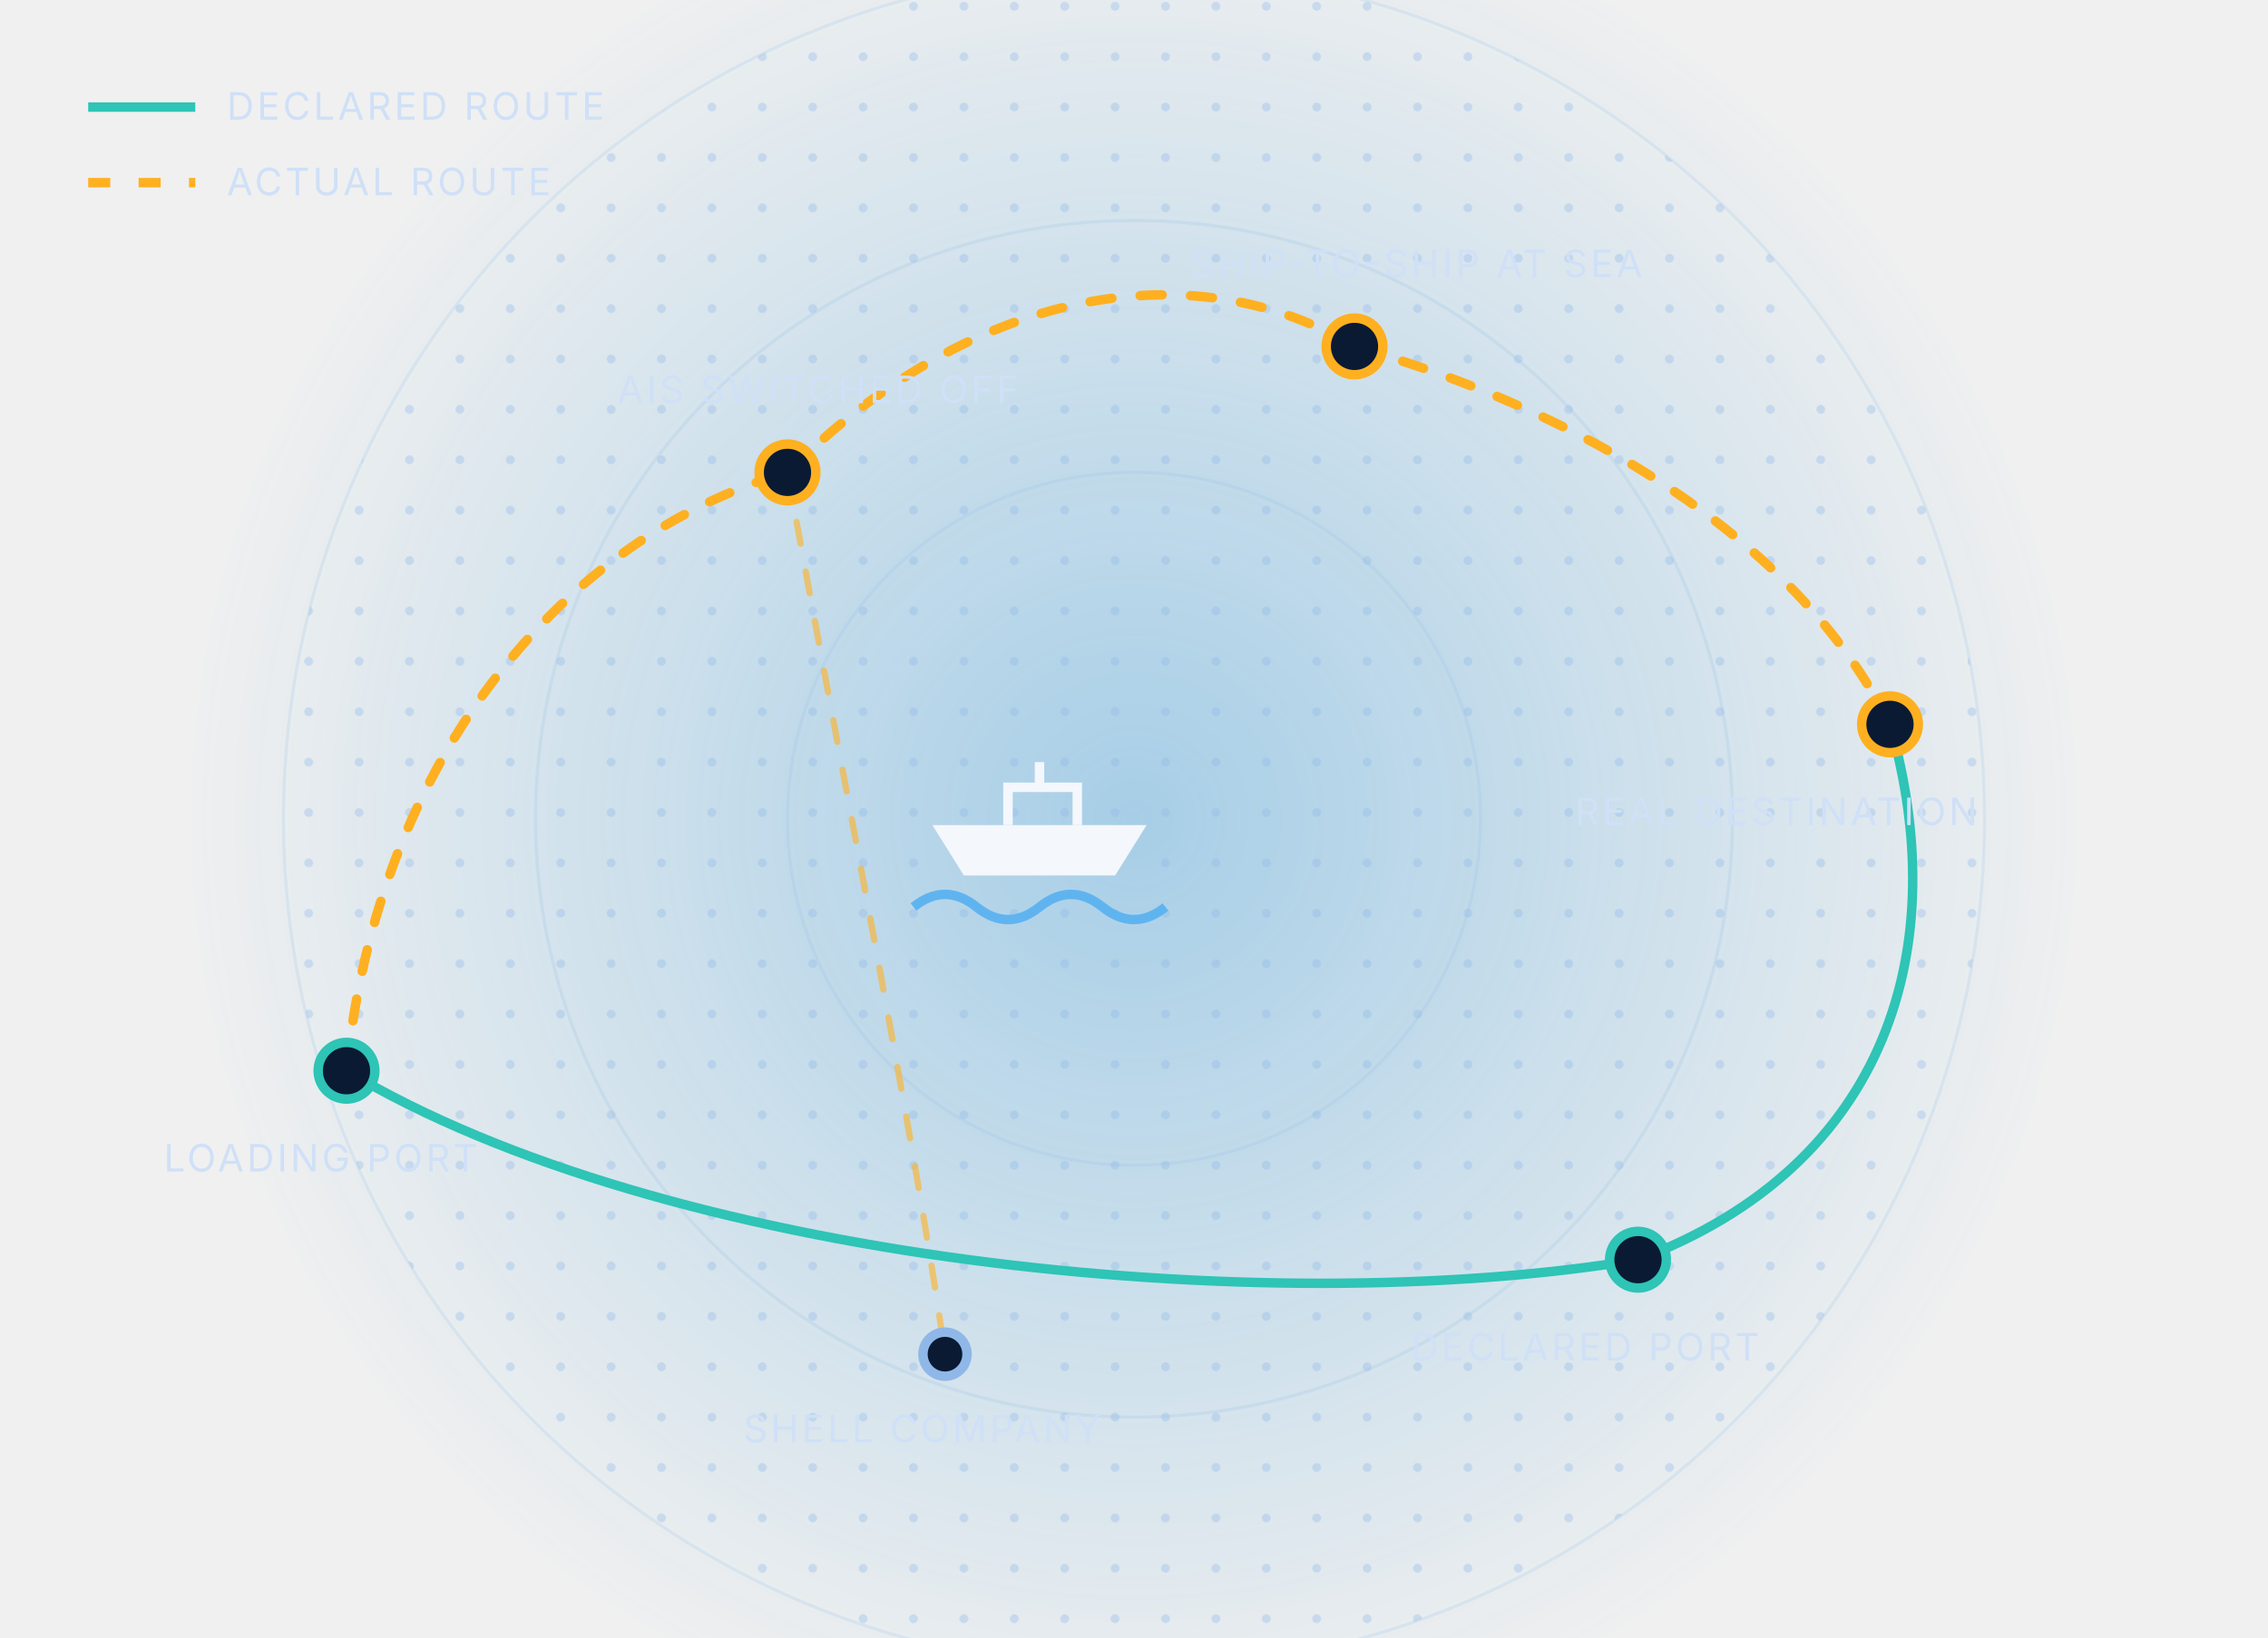
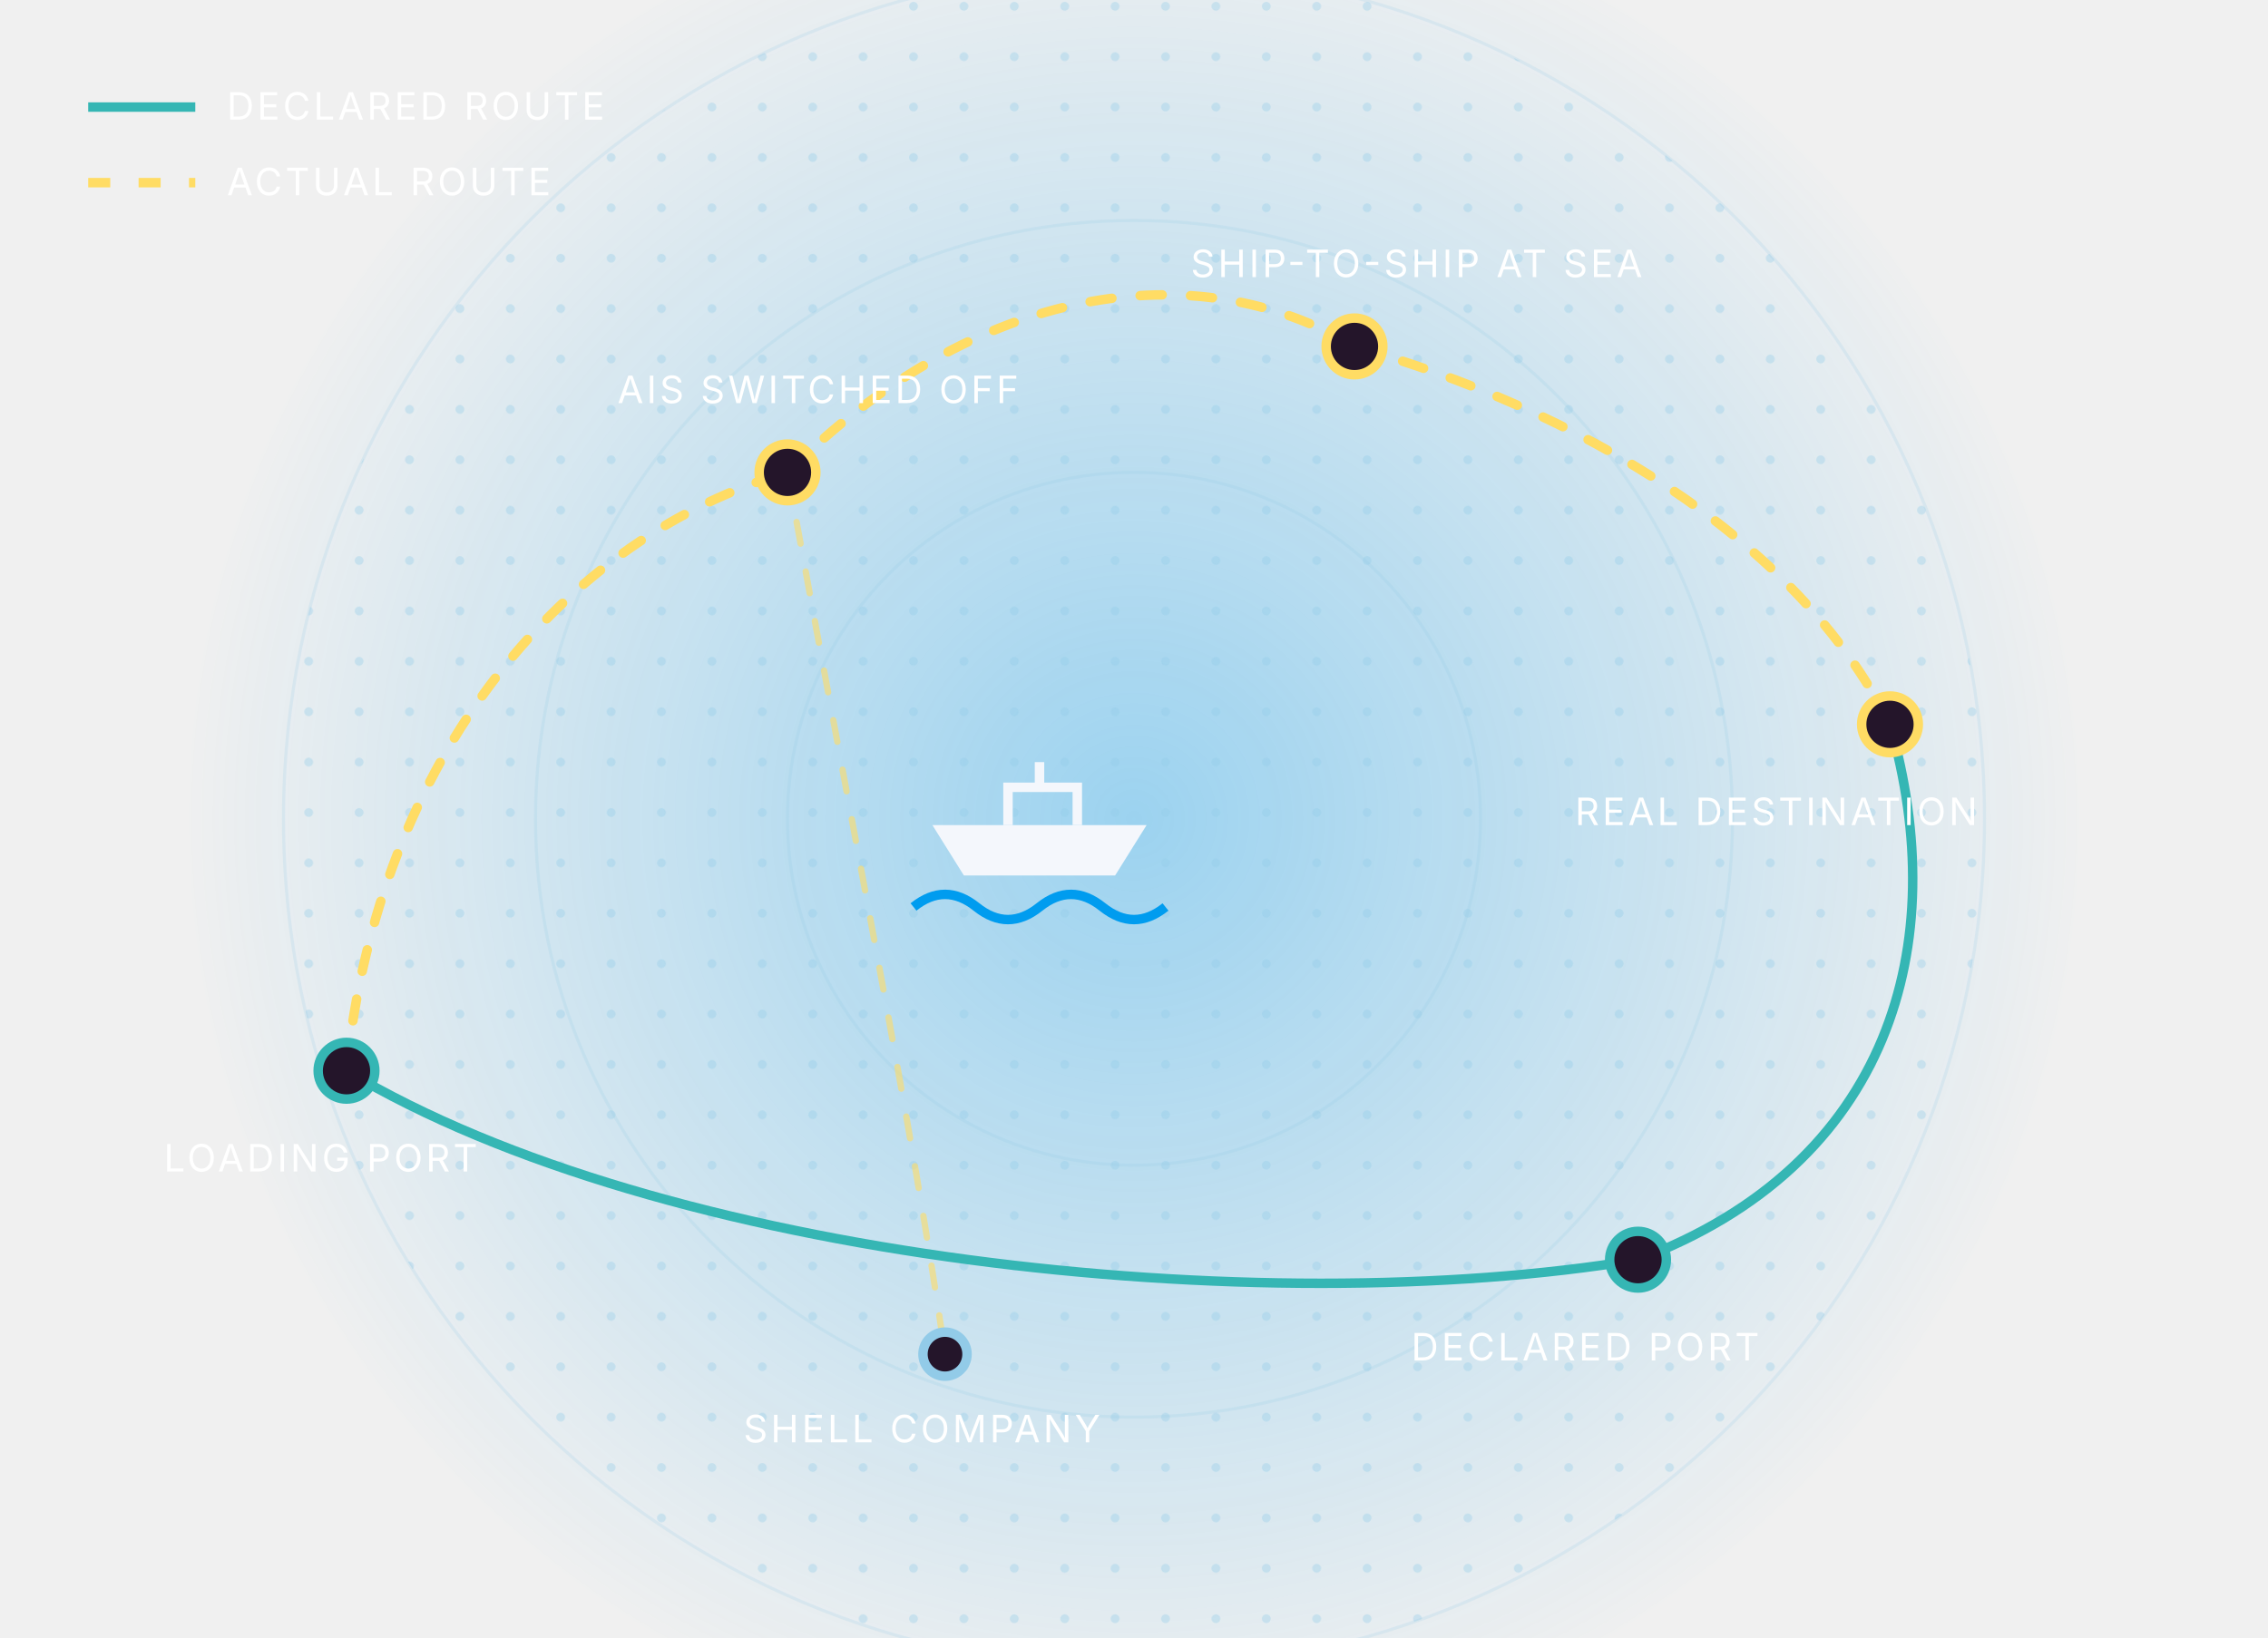
<svg xmlns="http://www.w3.org/2000/svg" viewBox="0 0 720 520" role="img" aria-label="Declared shipping routes versus the hidden routes that sanctions evaders use">
  <defs>
    <radialGradient id="glow" cx="50%" cy="50%" r="50%">
-       <stop offset="0" stop-color="#1f8fd6" stop-opacity=".35" />
-       <stop offset="1" stop-color="#1f8fd6" stop-opacity="0" />
+       <stop offset="0" stop-color="#009cef" stop-opacity=".35" />
+       <stop offset="1" stop-color="#009cef" stop-opacity="0" />
    </radialGradient>
    <pattern id="dots" width="16" height="16" patternUnits="userSpaceOnUse">
-       <circle cx="2" cy="2" r="1.4" fill="#8fb8e8" opacity=".35" />
+       <circle cx="2" cy="2" r="1.4" fill="#92cbe8" opacity=".35" />
    </pattern>
    <clipPath id="disc">
      <circle cx="360" cy="260" r="270" />
    </clipPath>
    <style>
      .flow{stroke-dasharray:7 9;animation:dash 2.4s linear infinite}
      @keyframes dash{to{stroke-dashoffset:-64}}
      .pulse{transform-box:fill-box;transform-origin:center;animation:pulse 2.6s ease-out infinite}
      @keyframes pulse{0%{transform:scale(.6);opacity:.9}100%{transform:scale(2.6);opacity:0}}
-       text{font-family:Inter,Segoe UI,Arial,sans-serif;font-size:12px;fill:#cfe0f7;letter-spacing:.08em}
+       text{font-family:Inter,Segoe UI,Arial,sans-serif;font-size:12px;fill:#ffffff;letter-spacing:.08em}
    </style>
  </defs>
  <circle cx="360" cy="260" r="300" fill="url(#glow)" />
  <g clip-path="url(#disc)">
    <rect width="720" height="520" fill="url(#dots)" />
  </g>
-   <g fill="none" stroke="#8fb8e8" stroke-opacity=".18">
+   <g fill="none" stroke="#92cbe8" stroke-opacity=".18">
    <circle cx="360" cy="260" r="270" />
    <circle cx="360" cy="260" r="190" />
    <circle cx="360" cy="260" r="110" />
  </g>
-   <path d="M110 340 C 210 400, 400 420, 520 400" fill="none" stroke="#2ec4b6" stroke-width="3" stroke-linecap="round" />
-   <path d="M520 400 C 600 370, 620 300, 600 230" fill="none" stroke="#2ec4b6" stroke-width="3" stroke-linecap="round" />
-   <path class="flow" d="M110 340 C 120 240, 180 170, 250 150" fill="none" stroke="#ffb020" stroke-width="3" stroke-linecap="round" />
-   <path class="flow" d="M250 150 C 310 90, 380 80, 430 110" fill="none" stroke="#ffb020" stroke-width="3" stroke-linecap="round" />
-   <path class="flow" d="M430 110 C 500 130, 570 170, 600 230" fill="none" stroke="#ffb020" stroke-width="3" stroke-linecap="round" />
-   <path class="flow" d="M250 150 C 270 260, 290 360, 300 430" fill="none" stroke="#ffb020" stroke-width="2" stroke-linecap="round" opacity=".6" />
+   <path d="M110 340 C 210 400, 400 420, 520 400" fill="none" stroke="#35b6b4" stroke-width="3" stroke-linecap="round" />
+   <path d="M520 400 C 600 370, 620 300, 600 230" fill="none" stroke="#35b6b4" stroke-width="3" stroke-linecap="round" />
+   <path class="flow" d="M110 340 C 120 240, 180 170, 250 150" fill="none" stroke="#ffdc64" stroke-width="3" stroke-linecap="round" />
+   <path class="flow" d="M250 150 C 310 90, 380 80, 430 110" fill="none" stroke="#ffdc64" stroke-width="3" stroke-linecap="round" />
+   <path class="flow" d="M430 110 C 500 130, 570 170, 600 230" fill="none" stroke="#ffdc64" stroke-width="3" stroke-linecap="round" />
+   <path class="flow" d="M250 150 C 270 260, 290 360, 300 430" fill="none" stroke="#ffdc64" stroke-width="2" stroke-linecap="round" opacity=".6" />
  <g>
-     <circle class="pulse" cx="110" cy="340" r="9" fill="#2ec4b6" />
-     <circle cx="110" cy="340" r="9" fill="#0a1a33" stroke="#2ec4b6" stroke-width="3" />
+     <circle class="pulse" cx="110" cy="340" r="9" fill="#35b6b4" />
+     <circle cx="110" cy="340" r="9" fill="#24152a" stroke="#35b6b4" stroke-width="3" />
    <text x="52" y="372">LOADING PORT</text>
  </g>
  <g>
-     <circle class="pulse" cx="250" cy="150" r="9" fill="#ffb020" />
-     <circle cx="250" cy="150" r="9" fill="#0a1a33" stroke="#ffb020" stroke-width="3" />
+     <circle class="pulse" cx="250" cy="150" r="9" fill="#ffdc64" />
+     <circle cx="250" cy="150" r="9" fill="#24152a" stroke="#ffdc64" stroke-width="3" />
    <text x="196" y="128">AIS SWITCHED OFF</text>
  </g>
  <g>
-     <circle class="pulse" cx="430" cy="110" r="9" fill="#ffb020" />
-     <circle cx="430" cy="110" r="9" fill="#0a1a33" stroke="#ffb020" stroke-width="3" />
+     <circle class="pulse" cx="430" cy="110" r="9" fill="#ffdc64" />
+     <circle cx="430" cy="110" r="9" fill="#24152a" stroke="#ffdc64" stroke-width="3" />
    <text x="378" y="88">SHIP-TO-SHIP AT SEA</text>
  </g>
  <g>
-     <circle class="pulse" cx="600" cy="230" r="9" fill="#ffb020" />
-     <circle cx="600" cy="230" r="9" fill="#0a1a33" stroke="#ffb020" stroke-width="3" />
+     <circle class="pulse" cx="600" cy="230" r="9" fill="#ffdc64" />
+     <circle cx="600" cy="230" r="9" fill="#24152a" stroke="#ffdc64" stroke-width="3" />
    <text x="500" y="262">REAL DESTINATION</text>
  </g>
  <g>
-     <circle cx="520" cy="400" r="9" fill="#0a1a33" stroke="#2ec4b6" stroke-width="3" />
+     <circle cx="520" cy="400" r="9" fill="#24152a" stroke="#35b6b4" stroke-width="3" />
    <text x="448" y="432">DECLARED PORT</text>
  </g>
  <g>
-     <circle cx="300" cy="430" r="7" fill="#0a1a33" stroke="#8fb8e8" stroke-width="3" />
+     <circle cx="300" cy="430" r="7" fill="#24152a" stroke="#92cbe8" stroke-width="3" />
    <text x="236" y="458">SHELL COMPANY</text>
  </g>
  <g transform="translate(330 262)" fill="#f4f7fc">
    <path d="M-34 0H34L24 16H-24Z" />
    <path d="M-10 0V-12H12V0M0-12V-20" fill="none" stroke="#f4f7fc" stroke-width="3" />
-     <path d="M-40 26q10-8 20 0t20 0t20 0t20 0" fill="none" stroke="#5fb4f0" stroke-width="3" />
+     <path d="M-40 26q10-8 20 0t20 0t20 0t20 0" fill="none" stroke="#009cef" stroke-width="3" />
  </g>
  <g transform="translate(28 28)">
-     <line x1="0" y1="6" x2="34" y2="6" stroke="#2ec4b6" stroke-width="3" />
+     <line x1="0" y1="6" x2="34" y2="6" stroke="#35b6b4" stroke-width="3" />
    <text x="44" y="10">DECLARED ROUTE</text>
-     <line class="flow" x1="0" y1="30" x2="34" y2="30" stroke="#ffb020" stroke-width="3" />
+     <line class="flow" x1="0" y1="30" x2="34" y2="30" stroke="#ffdc64" stroke-width="3" />
    <text x="44" y="34">ACTUAL ROUTE</text>
  </g>
</svg>
